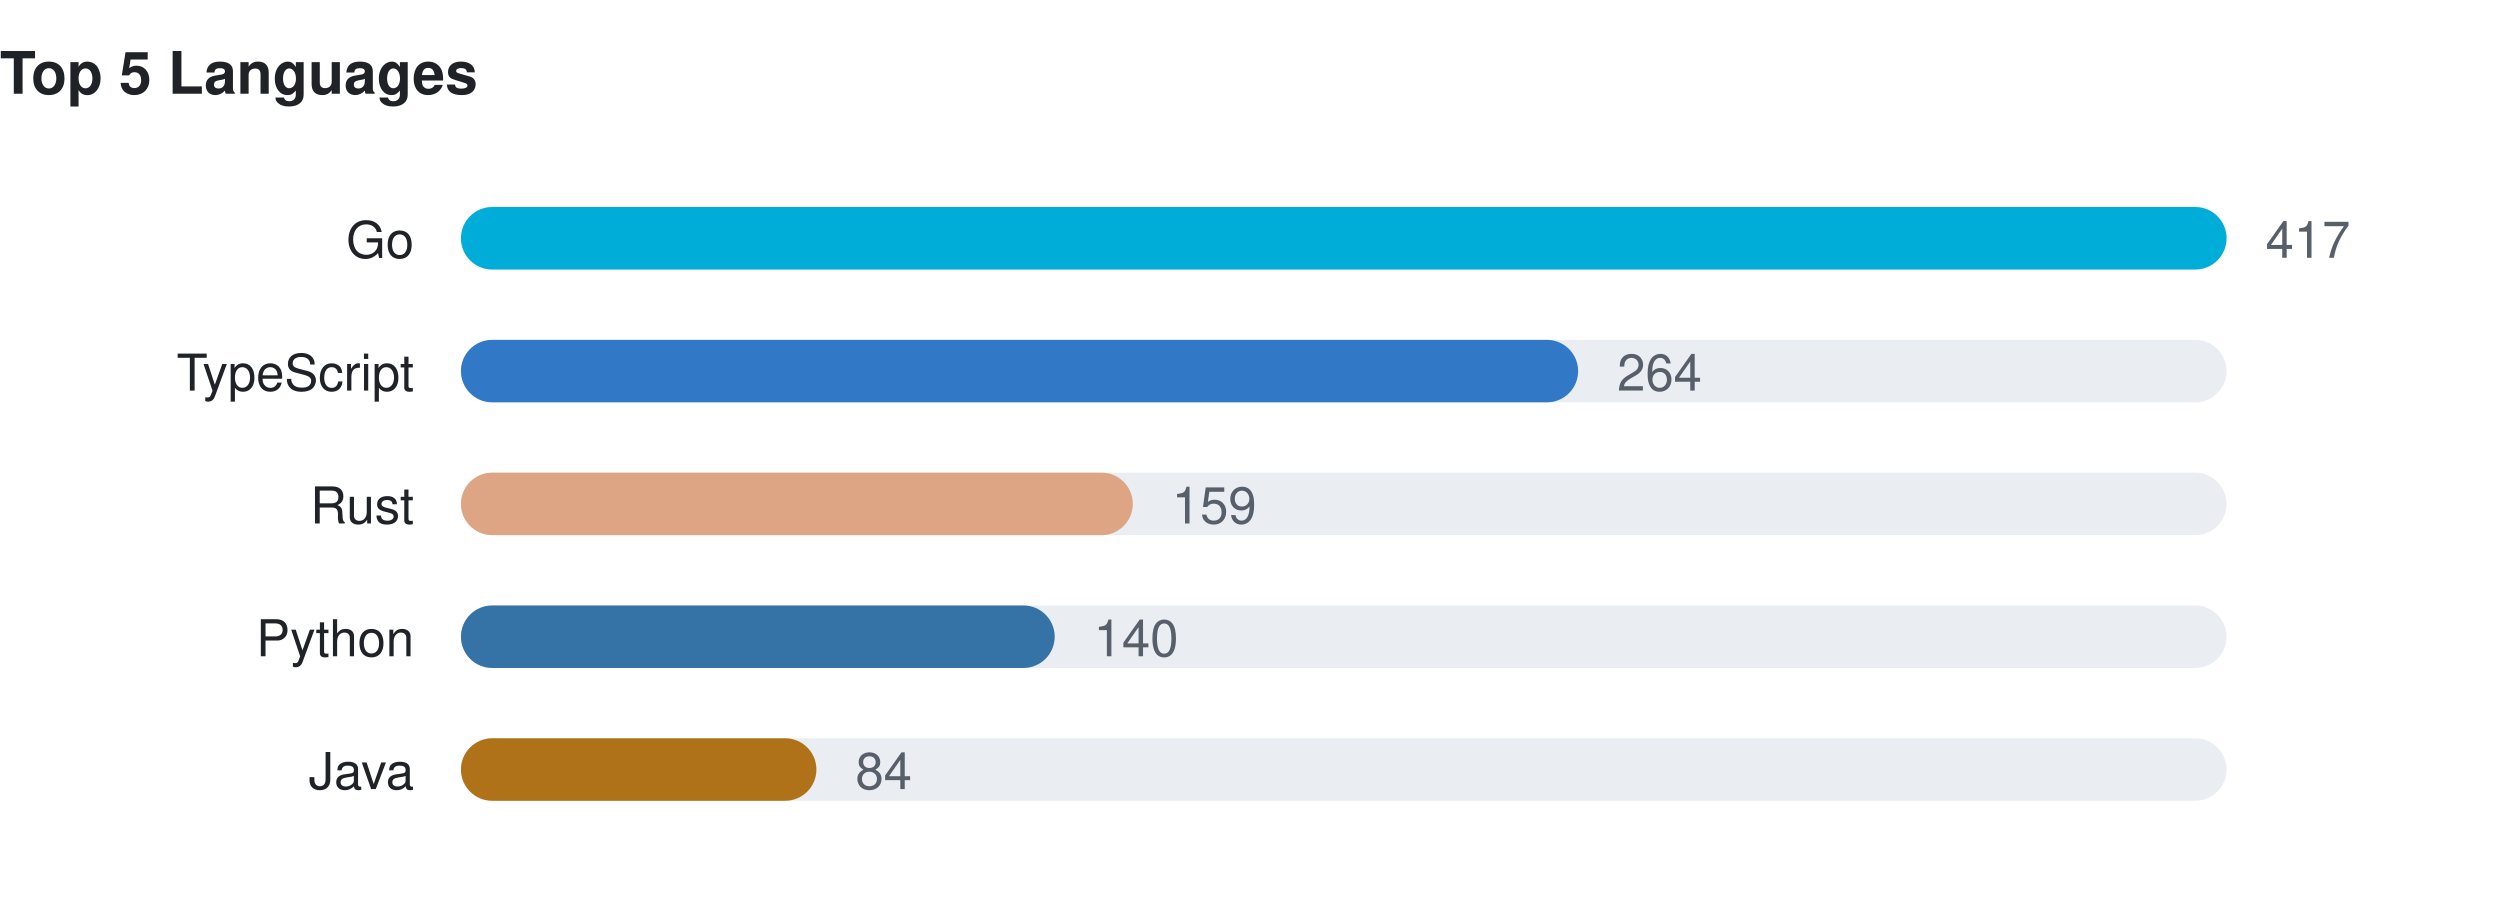
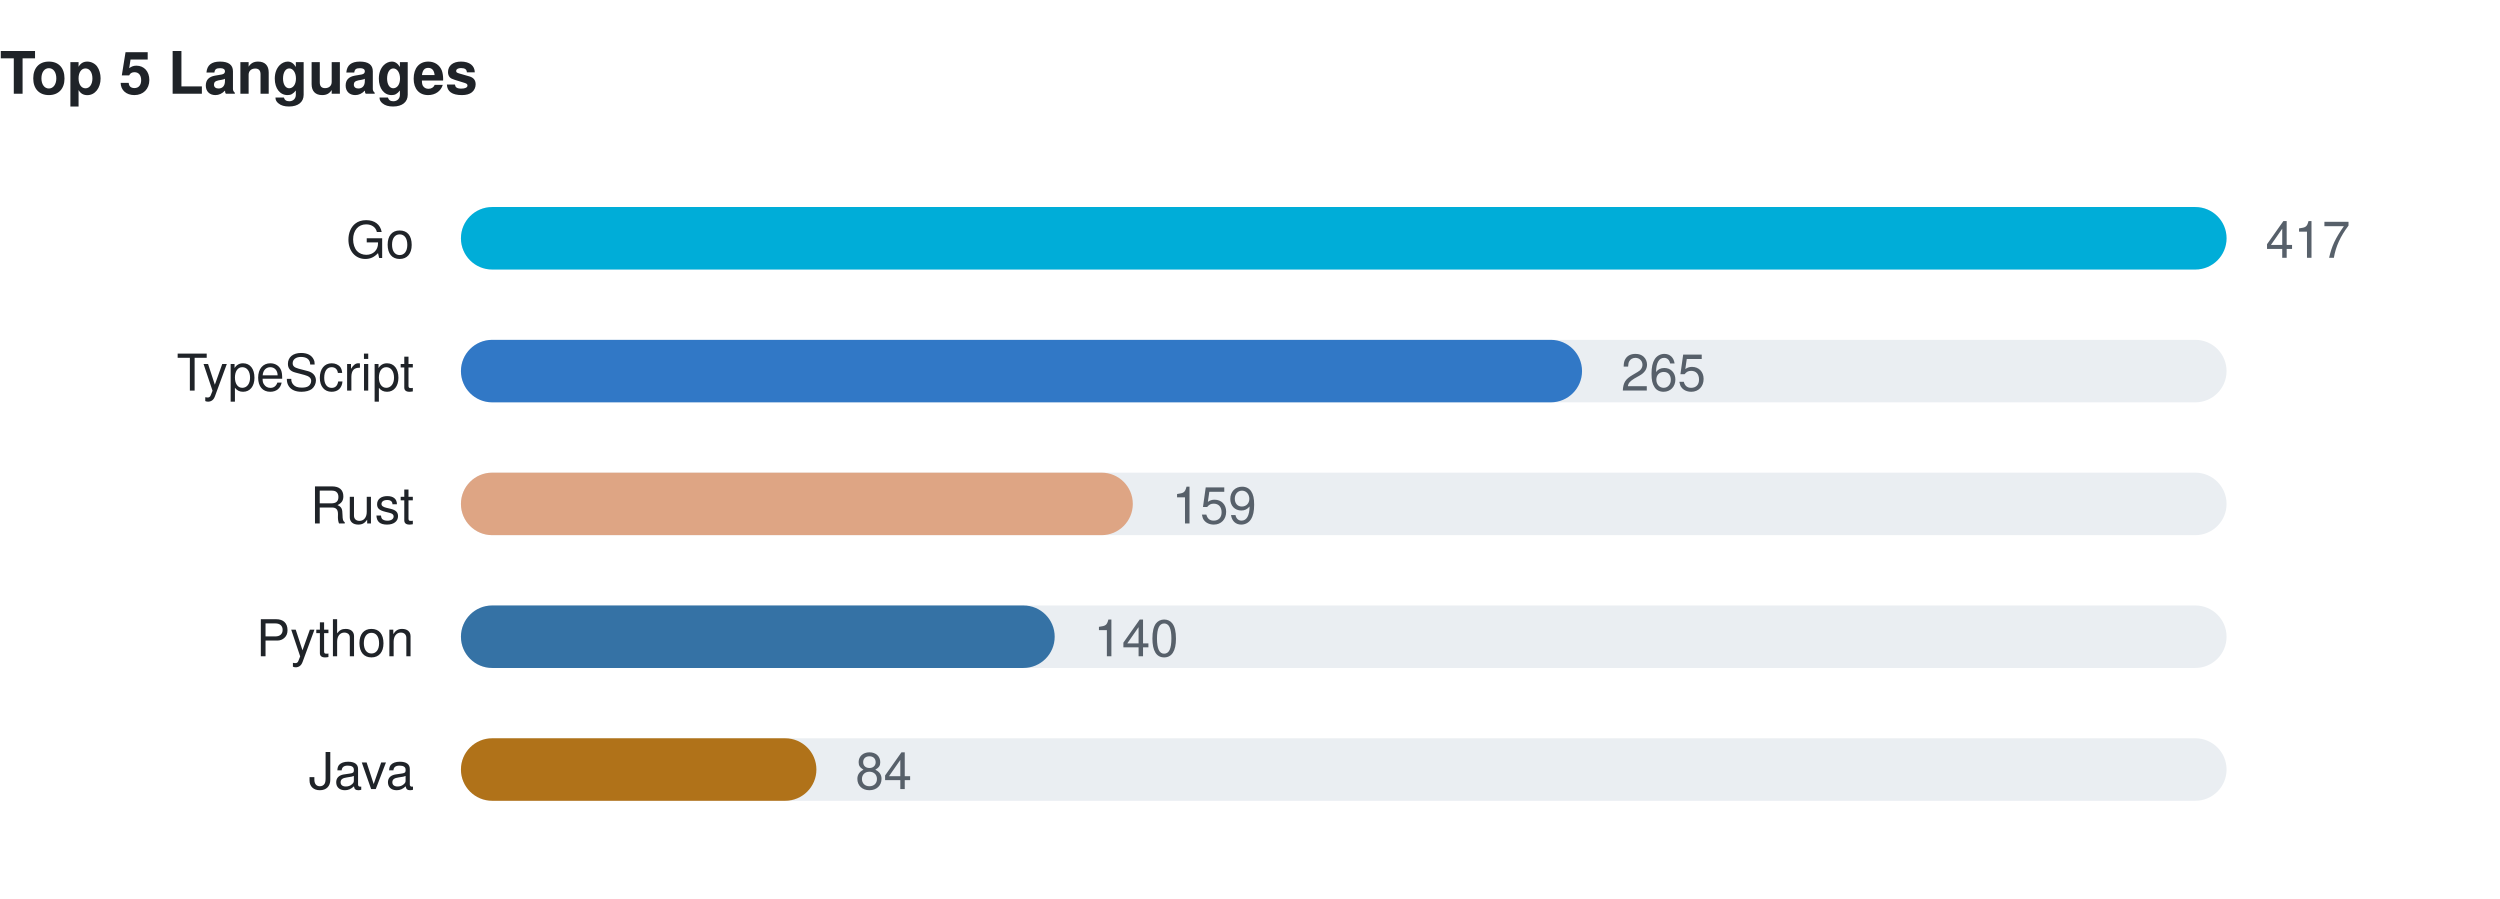
- <svg xmlns="http://www.w3.org/2000/svg" width="640" height="230" viewBox="0 0 640 230" role="img" aria-label="Top languages by solved problems: Go 417, TypeScript 264, Rust 159, Python 140, Java 84">
+ <svg xmlns="http://www.w3.org/2000/svg" width="640" height="230" viewBox="0 0 640 230" role="img" aria-label="Top languages by solved problems: Go 417, TypeScript 265, Rust 159, Python 140, Java 84">
  <style>
    text { font-family: -apple-system, BlinkMacSystemFont, "Segoe UI", Helvetica, Arial, sans-serif; }
    .title { font-size: 15px; font-weight: 600; fill: #1f2328; }
    .label { font-size: 13px; fill: #1f2328; }
    .count { font-size: 13px; fill: #57606a; }
    .track { fill: #eaeef2; }
    @media (prefers-color-scheme: dark) {
      .title { fill: #e6edf3; }
      .label { fill: #e6edf3; }
      .count { fill: #8b949e; }
      .track { fill: #30363d; }
    }
  </style>
  <text x="0" y="24" class="title">Top 5 Languages</text>
  <g transform="translate(0,44)">
    <text x="106" y="22.0" text-anchor="end" class="label">Go</text>
    <rect x="118" y="9.0" width="452" height="16" rx="8" class="track" />
    <rect x="118" y="9.0" width="452" height="16" rx="8" fill="#00ADD8" />
    <text x="580" y="22.0" class="count">417</text>
  </g>
  <g transform="translate(0,78)">
    <text x="106" y="22.0" text-anchor="end" class="label">TypeScript</text>
    <rect x="118" y="9.0" width="452" height="16" rx="8" class="track" />
-     <rect x="118" y="9.0" width="286" height="16" rx="8" fill="#3178C6" />
-     <text x="414" y="22.0" class="count">264</text>
+     <rect x="118" y="9.0" width="287" height="16" rx="8" fill="#3178C6" />
+     <text x="415" y="22.0" class="count">265</text>
  </g>
  <g transform="translate(0,112)">
    <text x="106" y="22.0" text-anchor="end" class="label">Rust</text>
    <rect x="118" y="9.0" width="452" height="16" rx="8" class="track" />
    <rect x="118" y="9.0" width="172" height="16" rx="8" fill="#DEA584" />
    <text x="300" y="22.0" class="count">159</text>
  </g>
  <g transform="translate(0,146)">
    <text x="106" y="22.0" text-anchor="end" class="label">Python</text>
    <rect x="118" y="9.0" width="452" height="16" rx="8" class="track" />
    <rect x="118" y="9.0" width="152" height="16" rx="8" fill="#3572A5" />
    <text x="280" y="22.0" class="count">140</text>
  </g>
  <g transform="translate(0,180)">
    <text x="106" y="22.0" text-anchor="end" class="label">Java</text>
    <rect x="118" y="9.0" width="452" height="16" rx="8" class="track" />
    <rect x="118" y="9.0" width="91" height="16" rx="8" fill="#B07219" />
    <text x="219" y="22.0" class="count">84</text>
  </g>
</svg>
